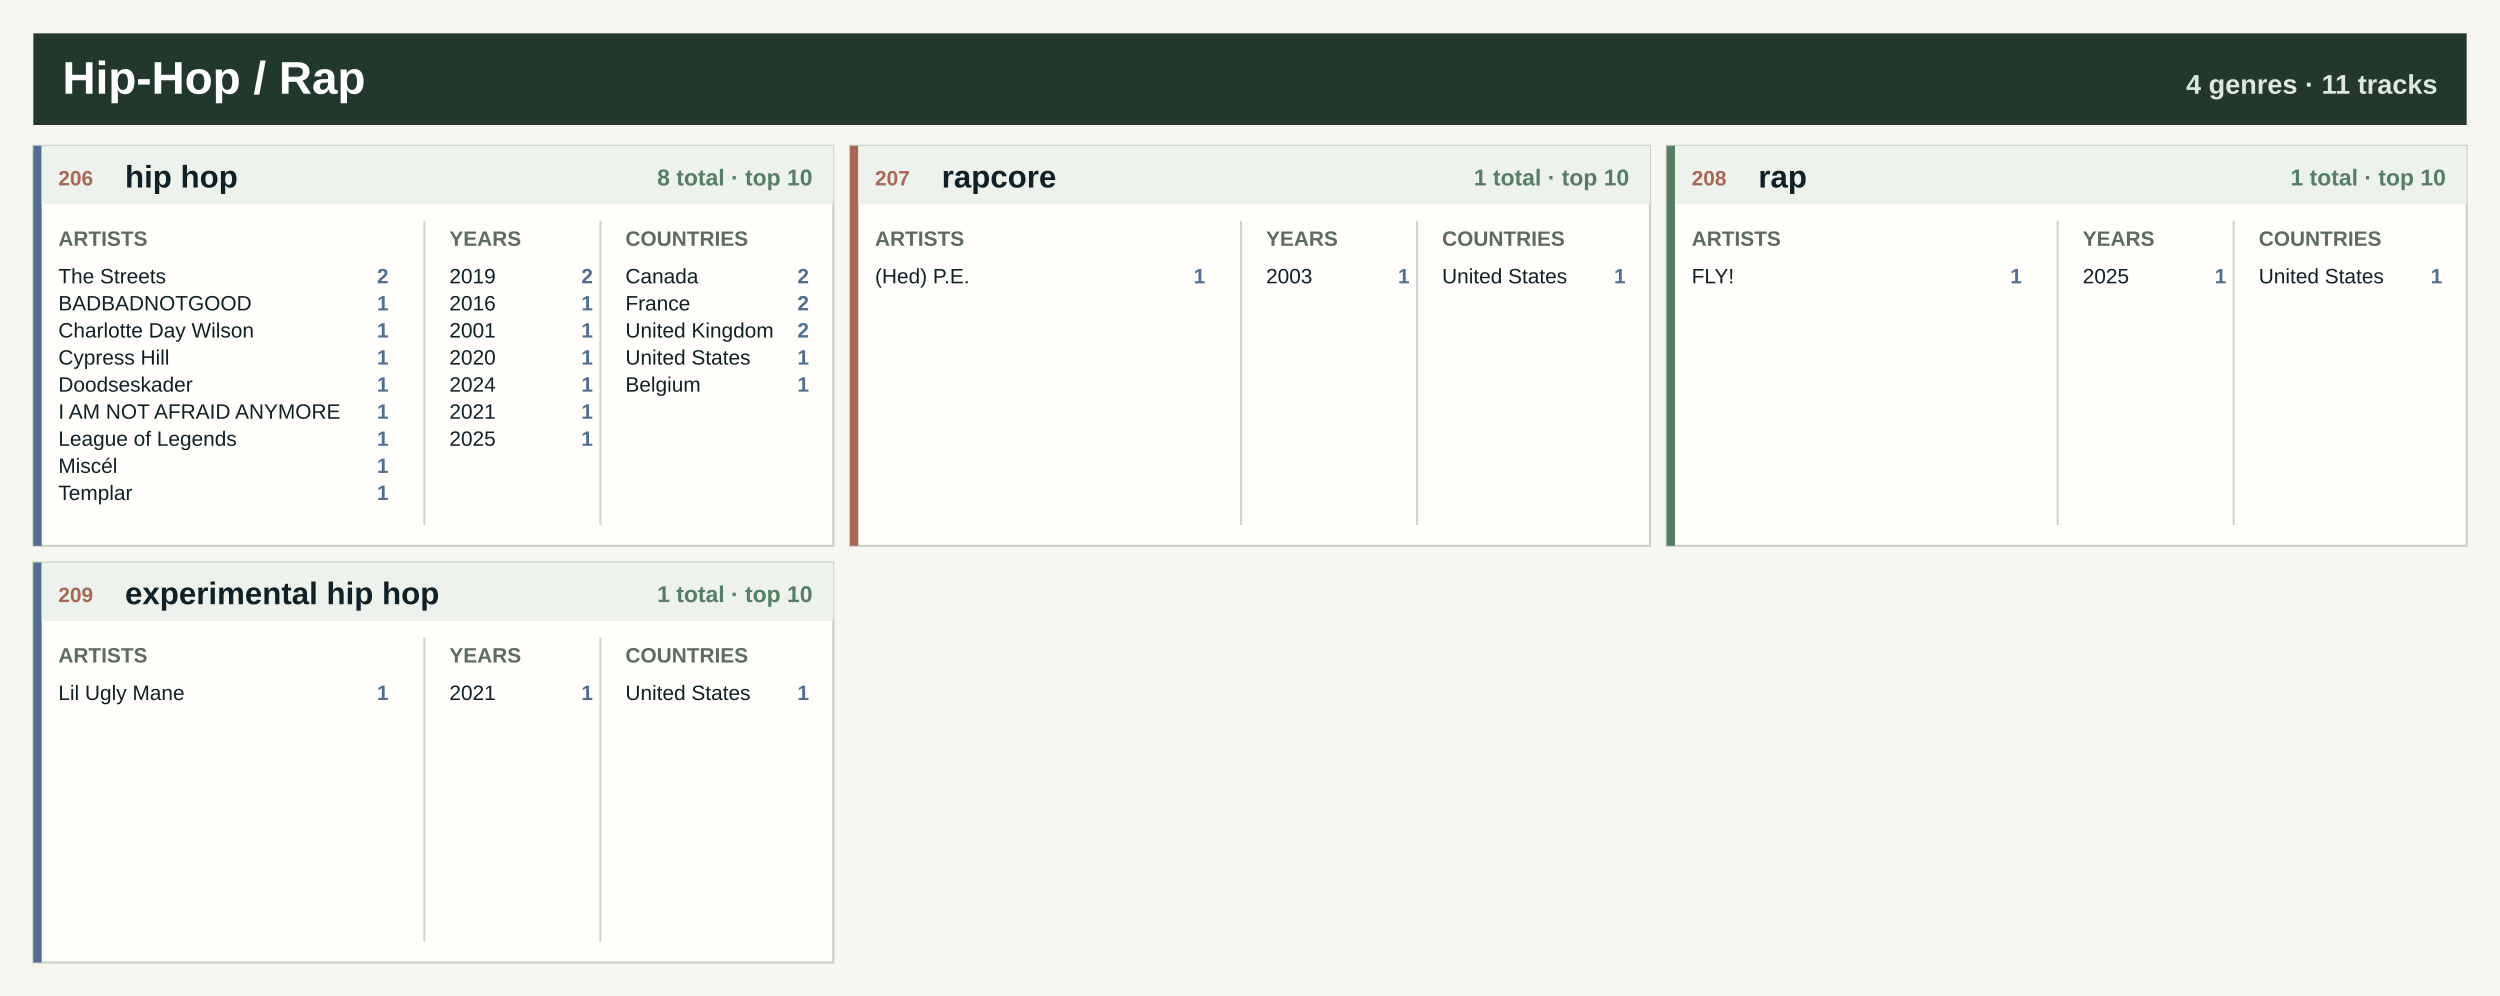
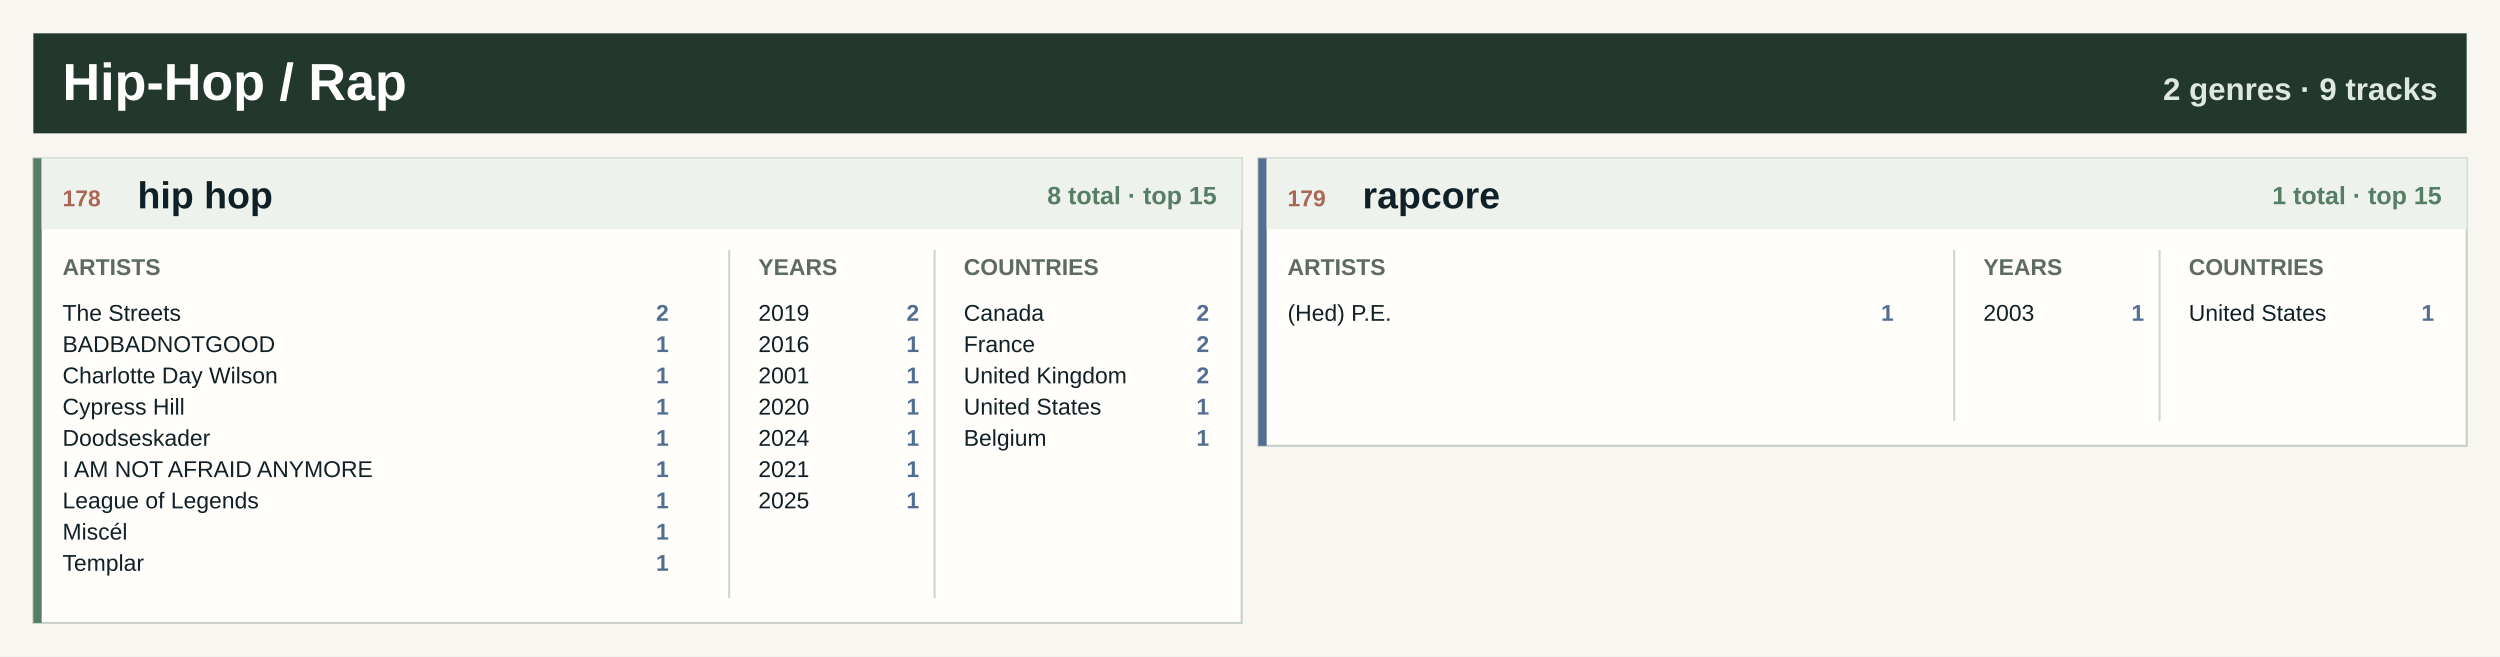
- <svg xmlns="http://www.w3.org/2000/svg" width="1200" height="478" viewBox="0 0 1200 478" role="img" aria-label="Hip-Hop / Rap genre atlas">
-   <rect width="1200" height="478" fill="#f7f6f0" />
-   <rect x="16" y="16" width="1168" height="44" fill="#22382d" />
-   <text x="30.0" y="45.0" font-family="Segoe UI, Arial, sans-serif" font-size="22" font-weight="800" fill="#ffffff" text-anchor="start">Hip-Hop / Rap</text>
-   <text x="1170.0" y="45.0" font-family="Segoe UI, Arial, sans-serif" font-size="13" font-weight="800" fill="#dfe8df" text-anchor="end">4 genres · 11 tracks</text>
-   <rect x="16.0" y="70.0" width="384.0" height="192" fill="#fffefa" stroke="#c7d0c7" />
-   <rect x="16.0" y="70.0" width="4" height="192" fill="#526f92" />
-   <rect x="20.0" y="70.0" width="380.0" height="28" fill="#edf2ed" />
-   <text x="28.0" y="89.0" font-family="Segoe UI, Arial, sans-serif" font-size="10" font-weight="800" fill="#a96855" text-anchor="start">206</text>
-   <text x="60.0" y="90.0" font-family="Segoe UI, Arial, sans-serif" font-size="15" font-weight="800" fill="#102027" text-anchor="start">hip hop</text>
-   <text x="390.0" y="89.0" font-family="Segoe UI, Arial, sans-serif" font-size="11" font-weight="800" fill="#557e64" text-anchor="end">8 total · top 10</text>
-   <text x="28.0" y="118.0" font-family="Segoe UI, Arial, sans-serif" font-size="10" font-weight="800" fill="#5d6b62" text-anchor="start">ARTISTS</text>
-   <text x="215.7" y="118.0" font-family="Segoe UI, Arial, sans-serif" font-size="10" font-weight="800" fill="#5d6b62" text-anchor="start">YEARS</text>
-   <text x="300.2" y="118.0" font-family="Segoe UI, Arial, sans-serif" font-size="10" font-weight="800" fill="#5d6b62" text-anchor="start">COUNTRIES</text>
-   <line x1="203.7" y1="106" x2="203.7" y2="252" stroke="#cfd6ce" />
-   <line x1="288.2" y1="106" x2="288.2" y2="252" stroke="#cfd6ce" />
-   <text x="28.0" y="136.0" font-family="Segoe UI, Arial, sans-serif" font-size="10" font-weight="400" fill="#102027" text-anchor="start">The Streets</text>
-   <text x="186.5" y="136.0" font-family="Segoe UI, Arial, sans-serif" font-size="10" font-weight="800" fill="#526f92" text-anchor="end">2</text>
-   <text x="28.0" y="149.0" font-family="Segoe UI, Arial, sans-serif" font-size="10" font-weight="400" fill="#102027" text-anchor="start">BADBADNOTGOOD</text>
-   <text x="186.5" y="149.0" font-family="Segoe UI, Arial, sans-serif" font-size="10" font-weight="800" fill="#526f92" text-anchor="end">1</text>
-   <text x="28.0" y="162.0" font-family="Segoe UI, Arial, sans-serif" font-size="10" font-weight="400" fill="#102027" text-anchor="start">Charlotte Day Wilson</text>
-   <text x="186.5" y="162.0" font-family="Segoe UI, Arial, sans-serif" font-size="10" font-weight="800" fill="#526f92" text-anchor="end">1</text>
-   <text x="28.0" y="175.0" font-family="Segoe UI, Arial, sans-serif" font-size="10" font-weight="400" fill="#102027" text-anchor="start">Cypress Hill</text>
-   <text x="186.5" y="175.0" font-family="Segoe UI, Arial, sans-serif" font-size="10" font-weight="800" fill="#526f92" text-anchor="end">1</text>
-   <text x="28.0" y="188.0" font-family="Segoe UI, Arial, sans-serif" font-size="10" font-weight="400" fill="#102027" text-anchor="start">Doodseskader</text>
-   <text x="186.5" y="188.0" font-family="Segoe UI, Arial, sans-serif" font-size="10" font-weight="800" fill="#526f92" text-anchor="end">1</text>
-   <text x="28.0" y="201.0" font-family="Segoe UI, Arial, sans-serif" font-size="10" font-weight="400" fill="#102027" text-anchor="start">I AM NOT AFRAID ANYMORE</text>
-   <text x="186.5" y="201.0" font-family="Segoe UI, Arial, sans-serif" font-size="10" font-weight="800" fill="#526f92" text-anchor="end">1</text>
-   <text x="28.0" y="214.0" font-family="Segoe UI, Arial, sans-serif" font-size="10" font-weight="400" fill="#102027" text-anchor="start">League of Legends</text>
-   <text x="186.5" y="214.0" font-family="Segoe UI, Arial, sans-serif" font-size="10" font-weight="800" fill="#526f92" text-anchor="end">1</text>
-   <text x="28.0" y="227.0" font-family="Segoe UI, Arial, sans-serif" font-size="10" font-weight="400" fill="#102027" text-anchor="start">Miscél</text>
-   <text x="186.5" y="227.0" font-family="Segoe UI, Arial, sans-serif" font-size="10" font-weight="800" fill="#526f92" text-anchor="end">1</text>
-   <text x="28.0" y="240.0" font-family="Segoe UI, Arial, sans-serif" font-size="10" font-weight="400" fill="#102027" text-anchor="start">Templar</text>
-   <text x="186.5" y="240.0" font-family="Segoe UI, Arial, sans-serif" font-size="10" font-weight="800" fill="#526f92" text-anchor="end">1</text>
-   <text x="215.7" y="136.0" font-family="Segoe UI, Arial, sans-serif" font-size="10" font-weight="400" fill="#102027" text-anchor="start">2019</text>
-   <text x="284.6" y="136.0" font-family="Segoe UI, Arial, sans-serif" font-size="10" font-weight="800" fill="#526f92" text-anchor="end">2</text>
-   <text x="215.7" y="149.0" font-family="Segoe UI, Arial, sans-serif" font-size="10" font-weight="400" fill="#102027" text-anchor="start">2016</text>
-   <text x="284.6" y="149.0" font-family="Segoe UI, Arial, sans-serif" font-size="10" font-weight="800" fill="#526f92" text-anchor="end">1</text>
-   <text x="215.7" y="162.0" font-family="Segoe UI, Arial, sans-serif" font-size="10" font-weight="400" fill="#102027" text-anchor="start">2001</text>
-   <text x="284.6" y="162.0" font-family="Segoe UI, Arial, sans-serif" font-size="10" font-weight="800" fill="#526f92" text-anchor="end">1</text>
-   <text x="215.7" y="175.0" font-family="Segoe UI, Arial, sans-serif" font-size="10" font-weight="400" fill="#102027" text-anchor="start">2020</text>
-   <text x="284.6" y="175.0" font-family="Segoe UI, Arial, sans-serif" font-size="10" font-weight="800" fill="#526f92" text-anchor="end">1</text>
-   <text x="215.7" y="188.0" font-family="Segoe UI, Arial, sans-serif" font-size="10" font-weight="400" fill="#102027" text-anchor="start">2024</text>
-   <text x="284.6" y="188.0" font-family="Segoe UI, Arial, sans-serif" font-size="10" font-weight="800" fill="#526f92" text-anchor="end">1</text>
-   <text x="215.7" y="201.0" font-family="Segoe UI, Arial, sans-serif" font-size="10" font-weight="400" fill="#102027" text-anchor="start">2021</text>
-   <text x="284.6" y="201.0" font-family="Segoe UI, Arial, sans-serif" font-size="10" font-weight="800" fill="#526f92" text-anchor="end">1</text>
-   <text x="215.7" y="214.0" font-family="Segoe UI, Arial, sans-serif" font-size="10" font-weight="400" fill="#102027" text-anchor="start">2025</text>
-   <text x="284.6" y="214.0" font-family="Segoe UI, Arial, sans-serif" font-size="10" font-weight="800" fill="#526f92" text-anchor="end">1</text>
-   <text x="300.2" y="136.0" font-family="Segoe UI, Arial, sans-serif" font-size="10" font-weight="400" fill="#102027" text-anchor="start">Canada</text>
-   <text x="388.3" y="136.0" font-family="Segoe UI, Arial, sans-serif" font-size="10" font-weight="800" fill="#526f92" text-anchor="end">2</text>
-   <text x="300.2" y="149.0" font-family="Segoe UI, Arial, sans-serif" font-size="10" font-weight="400" fill="#102027" text-anchor="start">France</text>
-   <text x="388.3" y="149.0" font-family="Segoe UI, Arial, sans-serif" font-size="10" font-weight="800" fill="#526f92" text-anchor="end">2</text>
-   <text x="300.2" y="162.0" font-family="Segoe UI, Arial, sans-serif" font-size="10" font-weight="400" fill="#102027" text-anchor="start">United Kingdom</text>
-   <text x="388.3" y="162.0" font-family="Segoe UI, Arial, sans-serif" font-size="10" font-weight="800" fill="#526f92" text-anchor="end">2</text>
-   <text x="300.2" y="175.0" font-family="Segoe UI, Arial, sans-serif" font-size="10" font-weight="400" fill="#102027" text-anchor="start">United States</text>
-   <text x="388.3" y="175.0" font-family="Segoe UI, Arial, sans-serif" font-size="10" font-weight="800" fill="#526f92" text-anchor="end">1</text>
-   <text x="300.2" y="188.0" font-family="Segoe UI, Arial, sans-serif" font-size="10" font-weight="400" fill="#102027" text-anchor="start">Belgium</text>
-   <text x="388.3" y="188.0" font-family="Segoe UI, Arial, sans-serif" font-size="10" font-weight="800" fill="#526f92" text-anchor="end">1</text>
-   <rect x="408.0" y="70.0" width="384.0" height="192" fill="#fffefa" stroke="#c7d0c7" />
-   <rect x="408.0" y="70.0" width="4" height="192" fill="#a96855" />
-   <rect x="412.0" y="70.0" width="380.0" height="28" fill="#edf2ed" />
-   <text x="420.0" y="89.0" font-family="Segoe UI, Arial, sans-serif" font-size="10" font-weight="800" fill="#a96855" text-anchor="start">207</text>
-   <text x="452.0" y="90.0" font-family="Segoe UI, Arial, sans-serif" font-size="15" font-weight="800" fill="#102027" text-anchor="start">rapcore</text>
-   <text x="782.0" y="89.0" font-family="Segoe UI, Arial, sans-serif" font-size="11" font-weight="800" fill="#557e64" text-anchor="end">1 total · top 10</text>
-   <text x="420.0" y="118.0" font-family="Segoe UI, Arial, sans-serif" font-size="10" font-weight="800" fill="#5d6b62" text-anchor="start">ARTISTS</text>
-   <text x="607.7" y="118.0" font-family="Segoe UI, Arial, sans-serif" font-size="10" font-weight="800" fill="#5d6b62" text-anchor="start">YEARS</text>
-   <text x="692.2" y="118.0" font-family="Segoe UI, Arial, sans-serif" font-size="10" font-weight="800" fill="#5d6b62" text-anchor="start">COUNTRIES</text>
-   <line x1="595.7" y1="106" x2="595.7" y2="252" stroke="#cfd6ce" />
-   <line x1="680.2" y1="106" x2="680.2" y2="252" stroke="#cfd6ce" />
-   <text x="420.0" y="136.0" font-family="Segoe UI, Arial, sans-serif" font-size="10" font-weight="400" fill="#102027" text-anchor="start">(Hed) P.E.</text>
-   <text x="578.5" y="136.0" font-family="Segoe UI, Arial, sans-serif" font-size="10" font-weight="800" fill="#526f92" text-anchor="end">1</text>
-   <text x="607.7" y="136.0" font-family="Segoe UI, Arial, sans-serif" font-size="10" font-weight="400" fill="#102027" text-anchor="start">2003</text>
-   <text x="676.6" y="136.0" font-family="Segoe UI, Arial, sans-serif" font-size="10" font-weight="800" fill="#526f92" text-anchor="end">1</text>
-   <text x="692.2" y="136.0" font-family="Segoe UI, Arial, sans-serif" font-size="10" font-weight="400" fill="#102027" text-anchor="start">United States</text>
-   <text x="780.3" y="136.0" font-family="Segoe UI, Arial, sans-serif" font-size="10" font-weight="800" fill="#526f92" text-anchor="end">1</text>
-   <rect x="800.0" y="70.0" width="384.0" height="192" fill="#fffefa" stroke="#c7d0c7" />
-   <rect x="800.0" y="70.0" width="4" height="192" fill="#557e64" />
-   <rect x="804.0" y="70.0" width="380.0" height="28" fill="#edf2ed" />
-   <text x="812.0" y="89.0" font-family="Segoe UI, Arial, sans-serif" font-size="10" font-weight="800" fill="#a96855" text-anchor="start">208</text>
-   <text x="844.0" y="90.0" font-family="Segoe UI, Arial, sans-serif" font-size="15" font-weight="800" fill="#102027" text-anchor="start">rap</text>
-   <text x="1174.0" y="89.0" font-family="Segoe UI, Arial, sans-serif" font-size="11" font-weight="800" fill="#557e64" text-anchor="end">1 total · top 10</text>
-   <text x="812.0" y="118.0" font-family="Segoe UI, Arial, sans-serif" font-size="10" font-weight="800" fill="#5d6b62" text-anchor="start">ARTISTS</text>
-   <text x="999.7" y="118.0" font-family="Segoe UI, Arial, sans-serif" font-size="10" font-weight="800" fill="#5d6b62" text-anchor="start">YEARS</text>
-   <text x="1084.2" y="118.0" font-family="Segoe UI, Arial, sans-serif" font-size="10" font-weight="800" fill="#5d6b62" text-anchor="start">COUNTRIES</text>
-   <line x1="987.7" y1="106" x2="987.7" y2="252" stroke="#cfd6ce" />
-   <line x1="1072.2" y1="106" x2="1072.2" y2="252" stroke="#cfd6ce" />
-   <text x="812.0" y="136.0" font-family="Segoe UI, Arial, sans-serif" font-size="10" font-weight="400" fill="#102027" text-anchor="start">FLY!</text>
-   <text x="970.5" y="136.0" font-family="Segoe UI, Arial, sans-serif" font-size="10" font-weight="800" fill="#526f92" text-anchor="end">1</text>
-   <text x="999.7" y="136.0" font-family="Segoe UI, Arial, sans-serif" font-size="10" font-weight="400" fill="#102027" text-anchor="start">2025</text>
-   <text x="1068.6" y="136.0" font-family="Segoe UI, Arial, sans-serif" font-size="10" font-weight="800" fill="#526f92" text-anchor="end">1</text>
-   <text x="1084.2" y="136.0" font-family="Segoe UI, Arial, sans-serif" font-size="10" font-weight="400" fill="#102027" text-anchor="start">United States</text>
-   <text x="1172.3" y="136.0" font-family="Segoe UI, Arial, sans-serif" font-size="10" font-weight="800" fill="#526f92" text-anchor="end">1</text>
-   <rect x="16.0" y="270.0" width="384.0" height="192" fill="#fffefa" stroke="#c7d0c7" />
-   <rect x="16.0" y="270.0" width="4" height="192" fill="#526f92" />
-   <rect x="20.0" y="270.0" width="380.0" height="28" fill="#edf2ed" />
-   <text x="28.0" y="289.0" font-family="Segoe UI, Arial, sans-serif" font-size="10" font-weight="800" fill="#a96855" text-anchor="start">209</text>
-   <text x="60.0" y="290.0" font-family="Segoe UI, Arial, sans-serif" font-size="15" font-weight="800" fill="#102027" text-anchor="start">experimental hip hop</text>
-   <text x="390.0" y="289.0" font-family="Segoe UI, Arial, sans-serif" font-size="11" font-weight="800" fill="#557e64" text-anchor="end">1 total · top 10</text>
-   <text x="28.0" y="318.0" font-family="Segoe UI, Arial, sans-serif" font-size="10" font-weight="800" fill="#5d6b62" text-anchor="start">ARTISTS</text>
-   <text x="215.7" y="318.0" font-family="Segoe UI, Arial, sans-serif" font-size="10" font-weight="800" fill="#5d6b62" text-anchor="start">YEARS</text>
-   <text x="300.2" y="318.0" font-family="Segoe UI, Arial, sans-serif" font-size="10" font-weight="800" fill="#5d6b62" text-anchor="start">COUNTRIES</text>
-   <line x1="203.7" y1="306" x2="203.7" y2="452" stroke="#cfd6ce" />
-   <line x1="288.2" y1="306" x2="288.2" y2="452" stroke="#cfd6ce" />
-   <text x="28.0" y="336.0" font-family="Segoe UI, Arial, sans-serif" font-size="10" font-weight="400" fill="#102027" text-anchor="start">Lil Ugly Mane</text>
-   <text x="186.5" y="336.0" font-family="Segoe UI, Arial, sans-serif" font-size="10" font-weight="800" fill="#526f92" text-anchor="end">1</text>
-   <text x="215.7" y="336.0" font-family="Segoe UI, Arial, sans-serif" font-size="10" font-weight="400" fill="#102027" text-anchor="start">2021</text>
-   <text x="284.6" y="336.0" font-family="Segoe UI, Arial, sans-serif" font-size="10" font-weight="800" fill="#526f92" text-anchor="end">1</text>
-   <text x="300.2" y="336.0" font-family="Segoe UI, Arial, sans-serif" font-size="10" font-weight="400" fill="#102027" text-anchor="start">United States</text>
-   <text x="388.3" y="336.0" font-family="Segoe UI, Arial, sans-serif" font-size="10" font-weight="800" fill="#526f92" text-anchor="end">1</text>
+ <svg xmlns="http://www.w3.org/2000/svg" width="1200" height="315" viewBox="0 0 1200 315" role="img" aria-label="Hip-Hop / Rap genre atlas">
+   <rect width="1200" height="315" fill="#f7f6f0" />
+   <rect x="16" y="16" width="1168" height="48" fill="#22382d" />
+   <text x="30.0" y="48.0" font-family="Segoe UI, Arial, sans-serif" font-size="25" font-weight="800" fill="#ffffff" text-anchor="start">Hip-Hop / Rap</text>
+   <text x="1170.0" y="48.0" font-family="Segoe UI, Arial, sans-serif" font-size="15" font-weight="800" fill="#dfe8df" text-anchor="end">2 genres · 9 tracks</text>
+   <rect x="16.0" y="76.0" width="580.0" height="223" fill="#fffefa" stroke="#c7d0c7" />
+   <rect x="16.0" y="76.0" width="4" height="223" fill="#557e64" />
+   <rect x="20.0" y="76.0" width="576.0" height="34" fill="#edf2ed" />
+   <text x="30.0" y="99.0" font-family="Segoe UI, Arial, sans-serif" font-size="11" font-weight="800" fill="#a96855" text-anchor="start">178</text>
+   <text x="66.0" y="100.0" font-family="Segoe UI, Arial, sans-serif" font-size="18" font-weight="800" fill="#102027" text-anchor="start">hip hop</text>
+   <text x="584.0" y="98.0" font-family="Segoe UI, Arial, sans-serif" font-size="12" font-weight="800" fill="#557e64" text-anchor="end">8 total · top 15</text>
+   <text x="30.0" y="132.0" font-family="Segoe UI, Arial, sans-serif" font-size="11" font-weight="800" fill="#5d6b62" text-anchor="start">ARTISTS</text>
+   <text x="364.0" y="132.0" font-family="Segoe UI, Arial, sans-serif" font-size="11" font-weight="800" fill="#5d6b62" text-anchor="start">YEARS</text>
+   <text x="462.6" y="132.0" font-family="Segoe UI, Arial, sans-serif" font-size="11" font-weight="800" fill="#5d6b62" text-anchor="start">COUNTRIES</text>
+   <line x1="350.0" y1="120.0" x2="350.0" y2="287.0" stroke="#cfd6ce" />
+   <line x1="448.6" y1="120.0" x2="448.6" y2="287.0" stroke="#cfd6ce" />
+   <text x="30.0" y="154.0" font-family="Segoe UI, Arial, sans-serif" font-size="11" font-weight="400" fill="#102027" text-anchor="start">The Streets</text>
+   <text x="321.0" y="154.0" font-family="Segoe UI, Arial, sans-serif" font-size="11" font-weight="800" fill="#526f92" text-anchor="end">2</text>
+   <text x="30.0" y="169.0" font-family="Segoe UI, Arial, sans-serif" font-size="11" font-weight="400" fill="#102027" text-anchor="start">BADBADNOTGOOD</text>
+   <text x="321.0" y="169.0" font-family="Segoe UI, Arial, sans-serif" font-size="11" font-weight="800" fill="#526f92" text-anchor="end">1</text>
+   <text x="30.0" y="184.0" font-family="Segoe UI, Arial, sans-serif" font-size="11" font-weight="400" fill="#102027" text-anchor="start">Charlotte Day Wilson</text>
+   <text x="321.0" y="184.0" font-family="Segoe UI, Arial, sans-serif" font-size="11" font-weight="800" fill="#526f92" text-anchor="end">1</text>
+   <text x="30.0" y="199.0" font-family="Segoe UI, Arial, sans-serif" font-size="11" font-weight="400" fill="#102027" text-anchor="start">Cypress Hill</text>
+   <text x="321.0" y="199.0" font-family="Segoe UI, Arial, sans-serif" font-size="11" font-weight="800" fill="#526f92" text-anchor="end">1</text>
+   <text x="30.0" y="214.0" font-family="Segoe UI, Arial, sans-serif" font-size="11" font-weight="400" fill="#102027" text-anchor="start">Doodseskader</text>
+   <text x="321.0" y="214.0" font-family="Segoe UI, Arial, sans-serif" font-size="11" font-weight="800" fill="#526f92" text-anchor="end">1</text>
+   <text x="30.0" y="229.0" font-family="Segoe UI, Arial, sans-serif" font-size="11" font-weight="400" fill="#102027" text-anchor="start">I AM NOT AFRAID ANYMORE</text>
+   <text x="321.0" y="229.0" font-family="Segoe UI, Arial, sans-serif" font-size="11" font-weight="800" fill="#526f92" text-anchor="end">1</text>
+   <text x="30.0" y="244.0" font-family="Segoe UI, Arial, sans-serif" font-size="11" font-weight="400" fill="#102027" text-anchor="start">League of Legends</text>
+   <text x="321.0" y="244.0" font-family="Segoe UI, Arial, sans-serif" font-size="11" font-weight="800" fill="#526f92" text-anchor="end">1</text>
+   <text x="30.0" y="259.0" font-family="Segoe UI, Arial, sans-serif" font-size="11" font-weight="400" fill="#102027" text-anchor="start">Miscél</text>
+   <text x="321.0" y="259.0" font-family="Segoe UI, Arial, sans-serif" font-size="11" font-weight="800" fill="#526f92" text-anchor="end">1</text>
+   <text x="30.0" y="274.0" font-family="Segoe UI, Arial, sans-serif" font-size="11" font-weight="400" fill="#102027" text-anchor="start">Templar</text>
+   <text x="321.0" y="274.0" font-family="Segoe UI, Arial, sans-serif" font-size="11" font-weight="800" fill="#526f92" text-anchor="end">1</text>
+   <text x="364.0" y="154.0" font-family="Segoe UI, Arial, sans-serif" font-size="11" font-weight="400" fill="#102027" text-anchor="start">2019</text>
+   <text x="441.2" y="154.0" font-family="Segoe UI, Arial, sans-serif" font-size="11" font-weight="800" fill="#526f92" text-anchor="end">2</text>
+   <text x="364.0" y="169.0" font-family="Segoe UI, Arial, sans-serif" font-size="11" font-weight="400" fill="#102027" text-anchor="start">2016</text>
+   <text x="441.2" y="169.0" font-family="Segoe UI, Arial, sans-serif" font-size="11" font-weight="800" fill="#526f92" text-anchor="end">1</text>
+   <text x="364.0" y="184.0" font-family="Segoe UI, Arial, sans-serif" font-size="11" font-weight="400" fill="#102027" text-anchor="start">2001</text>
+   <text x="441.2" y="184.0" font-family="Segoe UI, Arial, sans-serif" font-size="11" font-weight="800" fill="#526f92" text-anchor="end">1</text>
+   <text x="364.0" y="199.0" font-family="Segoe UI, Arial, sans-serif" font-size="11" font-weight="400" fill="#102027" text-anchor="start">2020</text>
+   <text x="441.2" y="199.0" font-family="Segoe UI, Arial, sans-serif" font-size="11" font-weight="800" fill="#526f92" text-anchor="end">1</text>
+   <text x="364.0" y="214.0" font-family="Segoe UI, Arial, sans-serif" font-size="11" font-weight="400" fill="#102027" text-anchor="start">2024</text>
+   <text x="441.2" y="214.0" font-family="Segoe UI, Arial, sans-serif" font-size="11" font-weight="800" fill="#526f92" text-anchor="end">1</text>
+   <text x="364.0" y="229.0" font-family="Segoe UI, Arial, sans-serif" font-size="11" font-weight="400" fill="#102027" text-anchor="start">2021</text>
+   <text x="441.2" y="229.0" font-family="Segoe UI, Arial, sans-serif" font-size="11" font-weight="800" fill="#526f92" text-anchor="end">1</text>
+   <text x="364.0" y="244.0" font-family="Segoe UI, Arial, sans-serif" font-size="11" font-weight="400" fill="#102027" text-anchor="start">2025</text>
+   <text x="441.2" y="244.0" font-family="Segoe UI, Arial, sans-serif" font-size="11" font-weight="800" fill="#526f92" text-anchor="end">1</text>
+   <text x="462.6" y="154.0" font-family="Segoe UI, Arial, sans-serif" font-size="11" font-weight="400" fill="#102027" text-anchor="start">Canada</text>
+   <text x="580.4" y="154.0" font-family="Segoe UI, Arial, sans-serif" font-size="11" font-weight="800" fill="#526f92" text-anchor="end">2</text>
+   <text x="462.6" y="169.0" font-family="Segoe UI, Arial, sans-serif" font-size="11" font-weight="400" fill="#102027" text-anchor="start">France</text>
+   <text x="580.4" y="169.0" font-family="Segoe UI, Arial, sans-serif" font-size="11" font-weight="800" fill="#526f92" text-anchor="end">2</text>
+   <text x="462.6" y="184.0" font-family="Segoe UI, Arial, sans-serif" font-size="11" font-weight="400" fill="#102027" text-anchor="start">United Kingdom</text>
+   <text x="580.4" y="184.0" font-family="Segoe UI, Arial, sans-serif" font-size="11" font-weight="800" fill="#526f92" text-anchor="end">2</text>
+   <text x="462.6" y="199.0" font-family="Segoe UI, Arial, sans-serif" font-size="11" font-weight="400" fill="#102027" text-anchor="start">United States</text>
+   <text x="580.4" y="199.0" font-family="Segoe UI, Arial, sans-serif" font-size="11" font-weight="800" fill="#526f92" text-anchor="end">1</text>
+   <text x="462.6" y="214.0" font-family="Segoe UI, Arial, sans-serif" font-size="11" font-weight="400" fill="#102027" text-anchor="start">Belgium</text>
+   <text x="580.4" y="214.0" font-family="Segoe UI, Arial, sans-serif" font-size="11" font-weight="800" fill="#526f92" text-anchor="end">1</text>
+   <rect x="604.0" y="76.0" width="580.0" height="138" fill="#fffefa" stroke="#c7d0c7" />
+   <rect x="604.0" y="76.0" width="4" height="138" fill="#526f92" />
+   <rect x="608.0" y="76.0" width="576.0" height="34" fill="#edf2ed" />
+   <text x="618.0" y="99.0" font-family="Segoe UI, Arial, sans-serif" font-size="11" font-weight="800" fill="#a96855" text-anchor="start">179</text>
+   <text x="654.0" y="100.0" font-family="Segoe UI, Arial, sans-serif" font-size="18" font-weight="800" fill="#102027" text-anchor="start">rapcore</text>
+   <text x="1172.0" y="98.0" font-family="Segoe UI, Arial, sans-serif" font-size="12" font-weight="800" fill="#557e64" text-anchor="end">1 total · top 15</text>
+   <text x="618.0" y="132.0" font-family="Segoe UI, Arial, sans-serif" font-size="11" font-weight="800" fill="#5d6b62" text-anchor="start">ARTISTS</text>
+   <text x="952.0" y="132.0" font-family="Segoe UI, Arial, sans-serif" font-size="11" font-weight="800" fill="#5d6b62" text-anchor="start">YEARS</text>
+   <text x="1050.6" y="132.0" font-family="Segoe UI, Arial, sans-serif" font-size="11" font-weight="800" fill="#5d6b62" text-anchor="start">COUNTRIES</text>
+   <line x1="938.0" y1="120.0" x2="938.0" y2="202.0" stroke="#cfd6ce" />
+   <line x1="1036.6" y1="120.0" x2="1036.6" y2="202.0" stroke="#cfd6ce" />
+   <text x="618.0" y="154.0" font-family="Segoe UI, Arial, sans-serif" font-size="11" font-weight="400" fill="#102027" text-anchor="start">(Hed) P.E.</text>
+   <text x="909.0" y="154.0" font-family="Segoe UI, Arial, sans-serif" font-size="11" font-weight="800" fill="#526f92" text-anchor="end">1</text>
+   <text x="952.0" y="154.0" font-family="Segoe UI, Arial, sans-serif" font-size="11" font-weight="400" fill="#102027" text-anchor="start">2003</text>
+   <text x="1029.2" y="154.0" font-family="Segoe UI, Arial, sans-serif" font-size="11" font-weight="800" fill="#526f92" text-anchor="end">1</text>
+   <text x="1050.6" y="154.0" font-family="Segoe UI, Arial, sans-serif" font-size="11" font-weight="400" fill="#102027" text-anchor="start">United States</text>
+   <text x="1168.4" y="154.0" font-family="Segoe UI, Arial, sans-serif" font-size="11" font-weight="800" fill="#526f92" text-anchor="end">1</text>
</svg>
